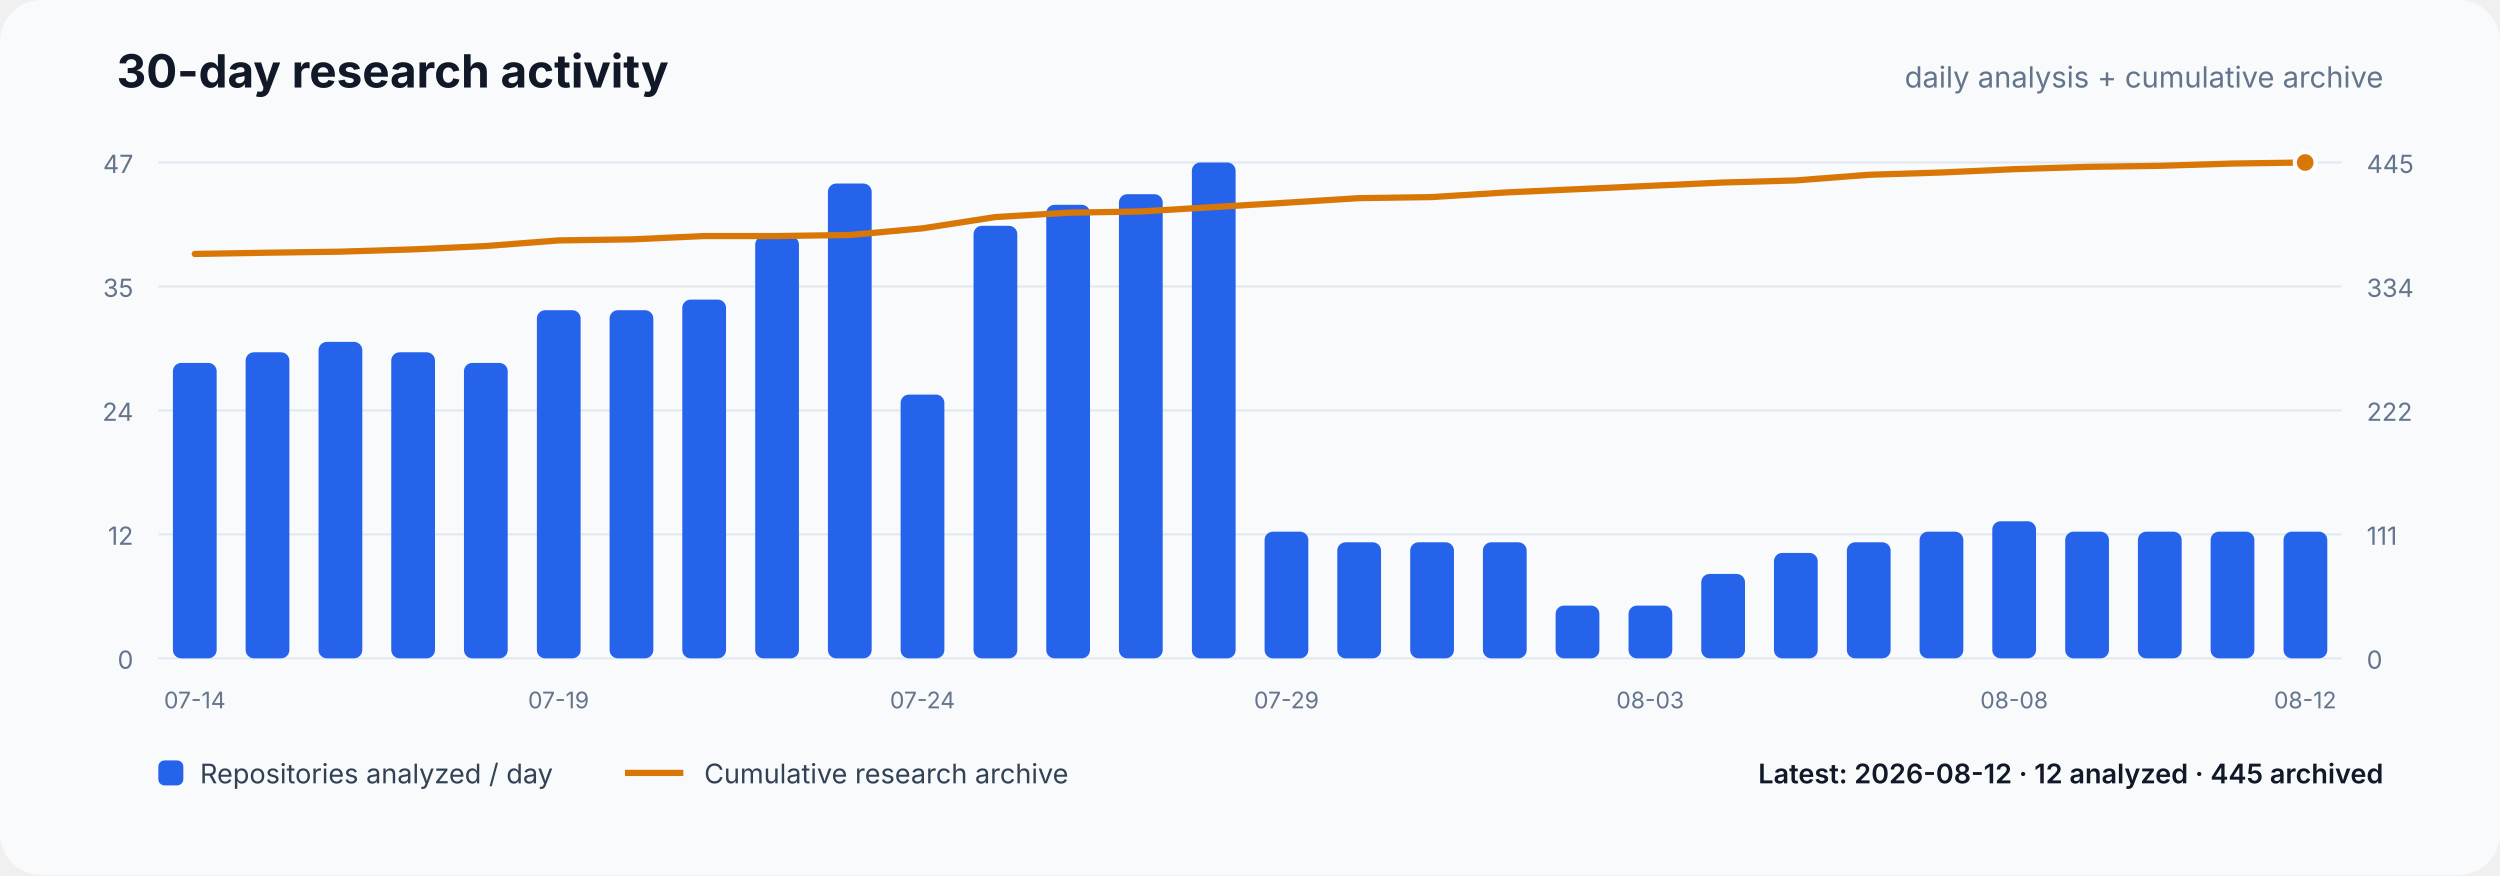
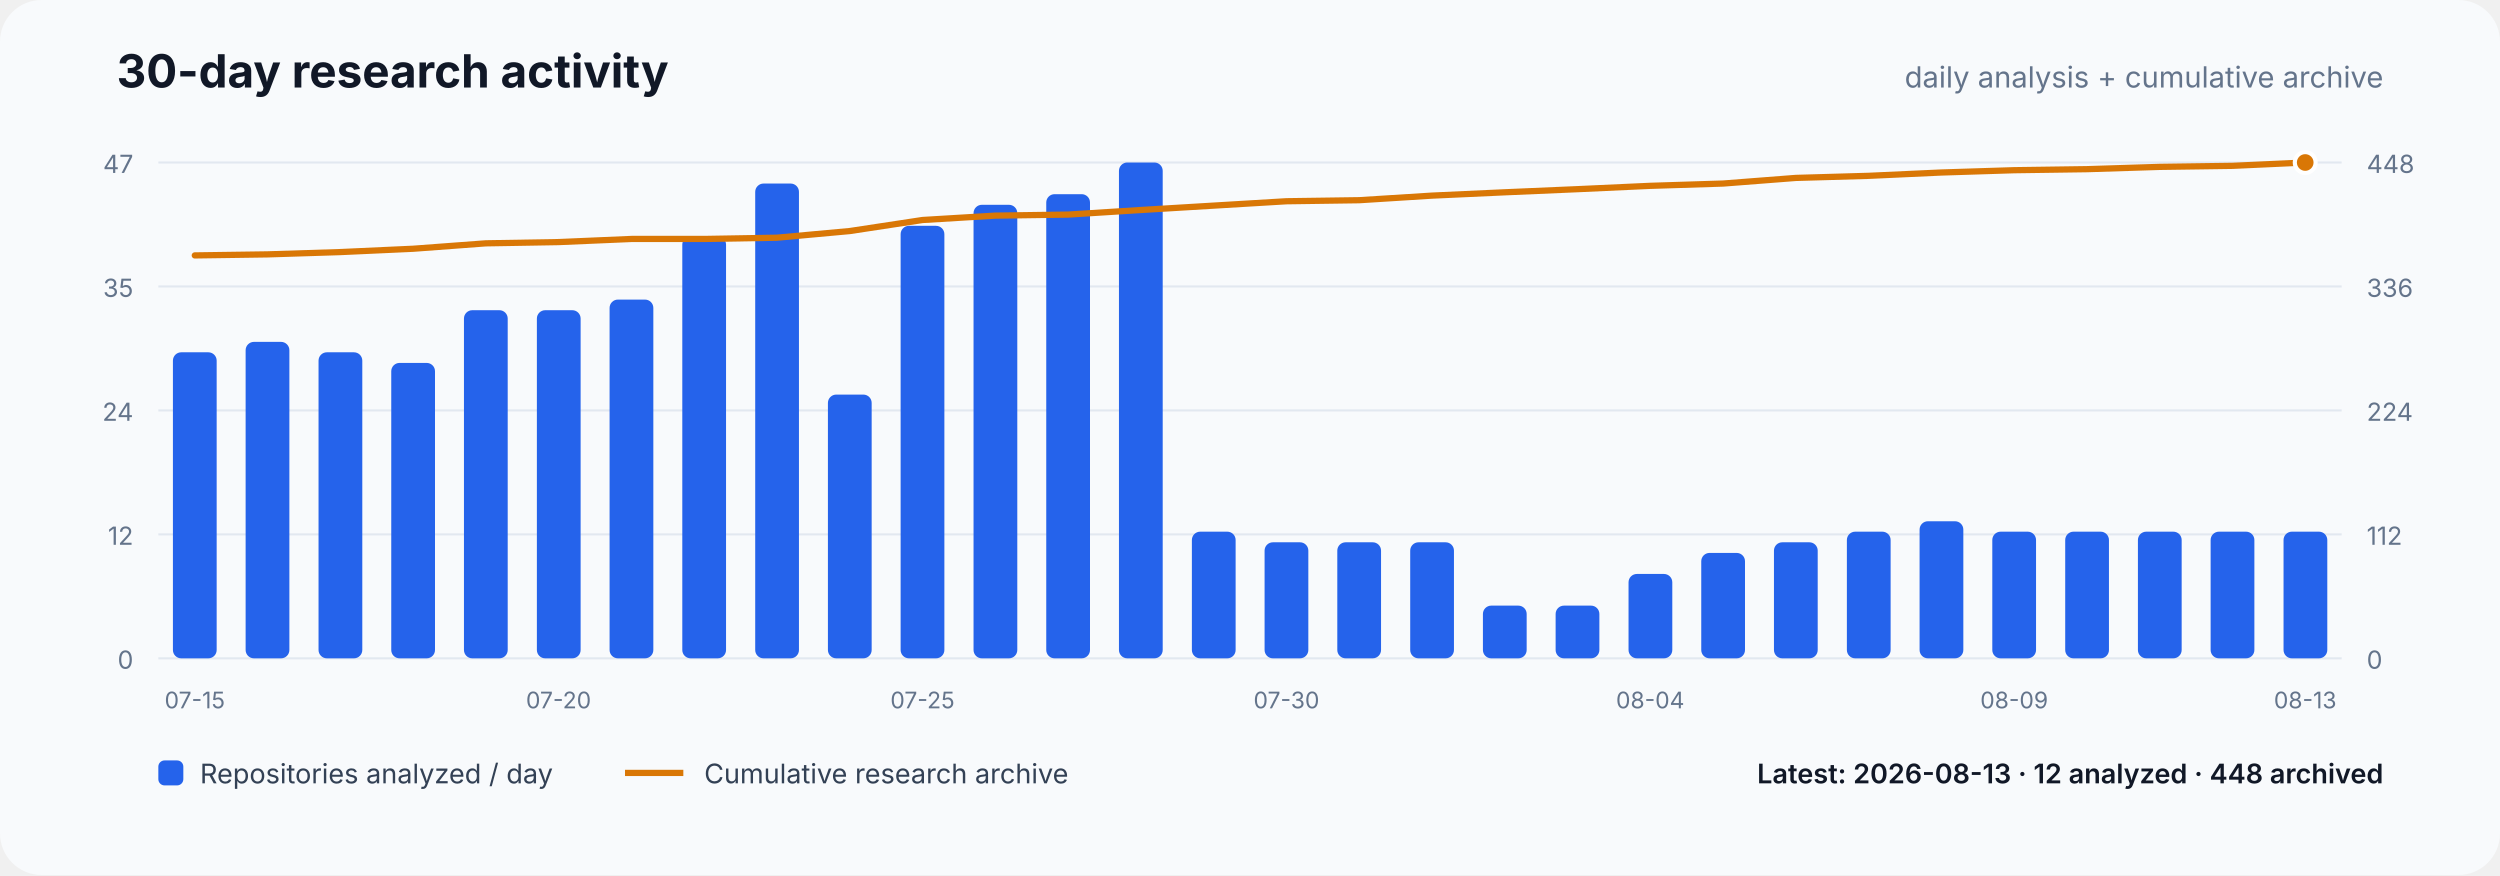
<svg xmlns="http://www.w3.org/2000/svg" width="1200" height="420" viewBox="0 0 1200 420" role="img" aria-labelledby="title desc">
  <rect width="1200" height="420" rx="20" fill="#f8fafc" />
  <text x="56" y="42" font-family="Inter,system-ui,sans-serif" font-size="22" font-weight="700" fill="#111827">30-day research activity</text>
  <text x="1144" y="42" text-anchor="end" font-family="Inter,system-ui,sans-serif" font-size="14" fill="#64748b">daily analysis + cumulative archive</text>
  <line x1="76" y1="316.0" x2="1124" y2="316.0" stroke="#e2e8f0" />
  <text x="64" y="321.0" text-anchor="end" font-family="Inter,system-ui,sans-serif" font-size="12" fill="#64748b">0</text>
  <text x="1136" y="321.0" font-family="Inter,system-ui,sans-serif" font-size="12" fill="#64748b">0</text>
  <line x1="76" y1="256.5" x2="1124" y2="256.5" stroke="#e2e8f0" />
  <text x="64" y="261.5" text-anchor="end" font-family="Inter,system-ui,sans-serif" font-size="12" fill="#64748b">12</text>
-   <text x="1136" y="261.5" font-family="Inter,system-ui,sans-serif" font-size="12" fill="#64748b">111</text>
+   <text x="1136" y="261.5" font-family="Inter,system-ui,sans-serif" font-size="12" fill="#64748b">112</text>
  <line x1="76" y1="197.0" x2="1124" y2="197.0" stroke="#e2e8f0" />
  <text x="64" y="202.0" text-anchor="end" font-family="Inter,system-ui,sans-serif" font-size="12" fill="#64748b">24</text>
-   <text x="1136" y="202.0" font-family="Inter,system-ui,sans-serif" font-size="12" fill="#64748b">222</text>
+   <text x="1136" y="202.0" font-family="Inter,system-ui,sans-serif" font-size="12" fill="#64748b">224</text>
  <line x1="76" y1="137.5" x2="1124" y2="137.5" stroke="#e2e8f0" />
  <text x="64" y="142.5" text-anchor="end" font-family="Inter,system-ui,sans-serif" font-size="12" fill="#64748b">35</text>
-   <text x="1136" y="142.5" font-family="Inter,system-ui,sans-serif" font-size="12" fill="#64748b">334</text>
+   <text x="1136" y="142.5" font-family="Inter,system-ui,sans-serif" font-size="12" fill="#64748b">336</text>
  <line x1="76" y1="78.0" x2="1124" y2="78.0" stroke="#e2e8f0" />
  <text x="64" y="83.0" text-anchor="end" font-family="Inter,system-ui,sans-serif" font-size="12" fill="#64748b">47</text>
-   <text x="1136" y="83.0" font-family="Inter,system-ui,sans-serif" font-size="12" fill="#64748b">445</text>
-   <rect x="83.0" y="174.2" width="21.0" height="141.8" rx="4" fill="#2563eb" />
-   <text x="93.5" y="340" text-anchor="middle" font-family="Inter,system-ui,sans-serif" font-size="11" fill="#64748b">07-14</text>
-   <rect x="117.9" y="169.1" width="21.0" height="146.9" rx="4" fill="#2563eb" />
-   <rect x="152.9" y="164.1" width="21.0" height="151.9" rx="4" fill="#2563eb" />
-   <rect x="187.8" y="169.1" width="21.0" height="146.9" rx="4" fill="#2563eb" />
-   <rect x="222.7" y="174.2" width="21.0" height="141.8" rx="4" fill="#2563eb" />
+   <text x="1136" y="83.0" font-family="Inter,system-ui,sans-serif" font-size="12" fill="#64748b">448</text>
+   <rect x="83.0" y="169.1" width="21.0" height="146.9" rx="4" fill="#2563eb" />
+   <text x="93.5" y="340" text-anchor="middle" font-family="Inter,system-ui,sans-serif" font-size="11" fill="#64748b">07-15</text>
+   <rect x="117.9" y="164.1" width="21.0" height="151.9" rx="4" fill="#2563eb" />
+   <rect x="152.9" y="169.1" width="21.0" height="146.9" rx="4" fill="#2563eb" />
+   <rect x="187.8" y="174.2" width="21.0" height="141.8" rx="4" fill="#2563eb" />
+   <rect x="222.7" y="148.9" width="21.0" height="167.1" rx="4" fill="#2563eb" />
  <rect x="257.7" y="148.9" width="21.0" height="167.1" rx="4" fill="#2563eb" />
-   <text x="268.1" y="340" text-anchor="middle" font-family="Inter,system-ui,sans-serif" font-size="11" fill="#64748b">07-19</text>
-   <rect x="292.6" y="148.9" width="21.0" height="167.1" rx="4" fill="#2563eb" />
-   <rect x="327.5" y="143.8" width="21.0" height="172.2" rx="4" fill="#2563eb" />
-   <rect x="362.5" y="113.4" width="21.0" height="202.6" rx="4" fill="#2563eb" />
-   <rect x="397.4" y="88.1" width="21.0" height="227.9" rx="4" fill="#2563eb" />
-   <rect x="432.3" y="189.4" width="21.0" height="126.6" rx="4" fill="#2563eb" />
-   <text x="442.8" y="340" text-anchor="middle" font-family="Inter,system-ui,sans-serif" font-size="11" fill="#64748b">07-24</text>
-   <rect x="467.3" y="108.4" width="21.0" height="207.6" rx="4" fill="#2563eb" />
-   <rect x="502.2" y="98.3" width="21.0" height="217.7" rx="4" fill="#2563eb" />
-   <rect x="537.1" y="93.2" width="21.0" height="222.8" rx="4" fill="#2563eb" />
-   <rect x="572.1" y="78.0" width="21.0" height="238.0" rx="4" fill="#2563eb" />
-   <rect x="607.0" y="255.2" width="21.0" height="60.8" rx="4" fill="#2563eb" />
-   <text x="617.5" y="340" text-anchor="middle" font-family="Inter,system-ui,sans-serif" font-size="11" fill="#64748b">07-29</text>
+   <text x="268.1" y="340" text-anchor="middle" font-family="Inter,system-ui,sans-serif" font-size="11" fill="#64748b">07-20</text>
+   <rect x="292.6" y="143.8" width="21.0" height="172.2" rx="4" fill="#2563eb" />
+   <rect x="327.5" y="113.4" width="21.0" height="202.6" rx="4" fill="#2563eb" />
+   <rect x="362.5" y="88.1" width="21.0" height="227.9" rx="4" fill="#2563eb" />
+   <rect x="397.4" y="189.4" width="21.0" height="126.6" rx="4" fill="#2563eb" />
+   <rect x="432.3" y="108.4" width="21.0" height="207.6" rx="4" fill="#2563eb" />
+   <text x="442.8" y="340" text-anchor="middle" font-family="Inter,system-ui,sans-serif" font-size="11" fill="#64748b">07-25</text>
+   <rect x="467.3" y="98.3" width="21.0" height="217.7" rx="4" fill="#2563eb" />
+   <rect x="502.2" y="93.2" width="21.0" height="222.8" rx="4" fill="#2563eb" />
+   <rect x="537.1" y="78.0" width="21.0" height="238.0" rx="4" fill="#2563eb" />
+   <rect x="572.1" y="255.2" width="21.0" height="60.8" rx="4" fill="#2563eb" />
+   <rect x="607.0" y="260.3" width="21.0" height="55.7" rx="4" fill="#2563eb" />
+   <text x="617.5" y="340" text-anchor="middle" font-family="Inter,system-ui,sans-serif" font-size="11" fill="#64748b">07-30</text>
  <rect x="641.9" y="260.3" width="21.0" height="55.7" rx="4" fill="#2563eb" />
  <rect x="676.9" y="260.3" width="21.0" height="55.7" rx="4" fill="#2563eb" />
-   <rect x="711.8" y="260.3" width="21.0" height="55.7" rx="4" fill="#2563eb" />
+   <rect x="711.8" y="290.7" width="21.0" height="25.3" rx="4" fill="#2563eb" />
  <rect x="746.7" y="290.7" width="21.0" height="25.3" rx="4" fill="#2563eb" />
-   <rect x="781.7" y="290.7" width="21.0" height="25.3" rx="4" fill="#2563eb" />
-   <text x="792.1" y="340" text-anchor="middle" font-family="Inter,system-ui,sans-serif" font-size="11" fill="#64748b">08-03</text>
-   <rect x="816.6" y="275.5" width="21.0" height="40.5" rx="4" fill="#2563eb" />
-   <rect x="851.5" y="265.4" width="21.0" height="50.6" rx="4" fill="#2563eb" />
-   <rect x="886.5" y="260.3" width="21.0" height="55.7" rx="4" fill="#2563eb" />
-   <rect x="921.4" y="255.2" width="21.0" height="60.8" rx="4" fill="#2563eb" />
-   <rect x="956.3" y="250.2" width="21.0" height="65.8" rx="4" fill="#2563eb" />
-   <text x="966.8" y="340" text-anchor="middle" font-family="Inter,system-ui,sans-serif" font-size="11" fill="#64748b">08-08</text>
+   <rect x="781.7" y="275.5" width="21.0" height="40.5" rx="4" fill="#2563eb" />
+   <text x="792.1" y="340" text-anchor="middle" font-family="Inter,system-ui,sans-serif" font-size="11" fill="#64748b">08-04</text>
+   <rect x="816.6" y="265.4" width="21.0" height="50.6" rx="4" fill="#2563eb" />
+   <rect x="851.5" y="260.3" width="21.0" height="55.7" rx="4" fill="#2563eb" />
+   <rect x="886.5" y="255.2" width="21.0" height="60.8" rx="4" fill="#2563eb" />
+   <rect x="921.4" y="250.2" width="21.0" height="65.8" rx="4" fill="#2563eb" />
+   <rect x="956.3" y="255.2" width="21.0" height="60.8" rx="4" fill="#2563eb" />
+   <text x="966.8" y="340" text-anchor="middle" font-family="Inter,system-ui,sans-serif" font-size="11" fill="#64748b">08-09</text>
  <rect x="991.3" y="255.2" width="21.0" height="60.8" rx="4" fill="#2563eb" />
  <rect x="1026.2" y="255.2" width="21.0" height="60.8" rx="4" fill="#2563eb" />
  <rect x="1061.1" y="255.2" width="21.0" height="60.8" rx="4" fill="#2563eb" />
  <rect x="1096.1" y="255.2" width="21.0" height="60.8" rx="4" fill="#2563eb" />
-   <text x="1106.5" y="340" text-anchor="middle" font-family="Inter,system-ui,sans-serif" font-size="11" fill="#64748b">08-12</text>
-   <polyline points="93.5,121.9 128.4,121.3 163.3,120.8 198.3,119.7 233.2,118.1 268.1,115.4 303.1,114.9 338.0,113.3 372.9,113.3 407.9,112.8 442.8,109.6 477.7,104.2 512.7,102.1 547.6,101.5 582.5,99.4 617.5,97.3 652.4,95.1 687.3,94.6 722.3,92.4 757.2,90.8 792.1,89.2 827.1,87.6 862.0,86.6 896.9,83.9 931.9,82.8 966.8,81.2 1001.7,80.1 1036.7,79.6 1071.6,78.5 1106.5,78.0" fill="none" stroke="#d97706" stroke-width="3" stroke-linejoin="round" stroke-linecap="round" />
+   <text x="1106.5" y="340" text-anchor="middle" font-family="Inter,system-ui,sans-serif" font-size="11" fill="#64748b">08-13</text>
+   <polyline points="93.5,122.6 128.4,122.1 163.3,121.0 198.3,119.4 233.2,116.8 268.1,116.2 303.1,114.7 338.0,114.7 372.9,114.1 407.9,110.9 442.8,105.6 477.7,103.5 512.7,103.0 547.6,100.8 582.5,98.7 617.5,96.6 652.4,96.1 687.3,93.9 722.3,92.3 757.2,90.8 792.1,89.2 827.1,88.1 862.0,85.4 896.9,84.4 931.9,82.8 966.8,81.7 1001.7,81.2 1036.7,80.1 1071.6,79.6 1106.5,78.0" fill="none" stroke="#d97706" stroke-width="3" stroke-linejoin="round" stroke-linecap="round" />
  <circle cx="1106.5" cy="78.0" r="5" fill="#d97706" stroke="#fff" stroke-width="2" />
  <rect x="76" y="365" width="12" height="12" rx="3" fill="#2563eb" />
  <text x="96" y="376" font-family="Inter,system-ui,sans-serif" font-size="13" fill="#334155">Repositories analyzed / day</text>
  <line x1="300" y1="371" x2="328" y2="371" stroke="#d97706" stroke-width="3" />
  <text x="338" y="376" font-family="Inter,system-ui,sans-serif" font-size="13" fill="#334155">Cumulative research archive</text>
-   <text x="1144" y="376" text-anchor="end" font-family="Inter,system-ui,sans-serif" font-size="13" font-weight="600" fill="#111827">Latest: 2026-08-12 · 12 analyzed · 445 archived</text>
+   <text x="1144" y="376" text-anchor="end" font-family="Inter,system-ui,sans-serif" font-size="13" font-weight="600" fill="#111827">Latest: 2026-08-13 · 12 analyzed · 448 archived</text>
</svg>
